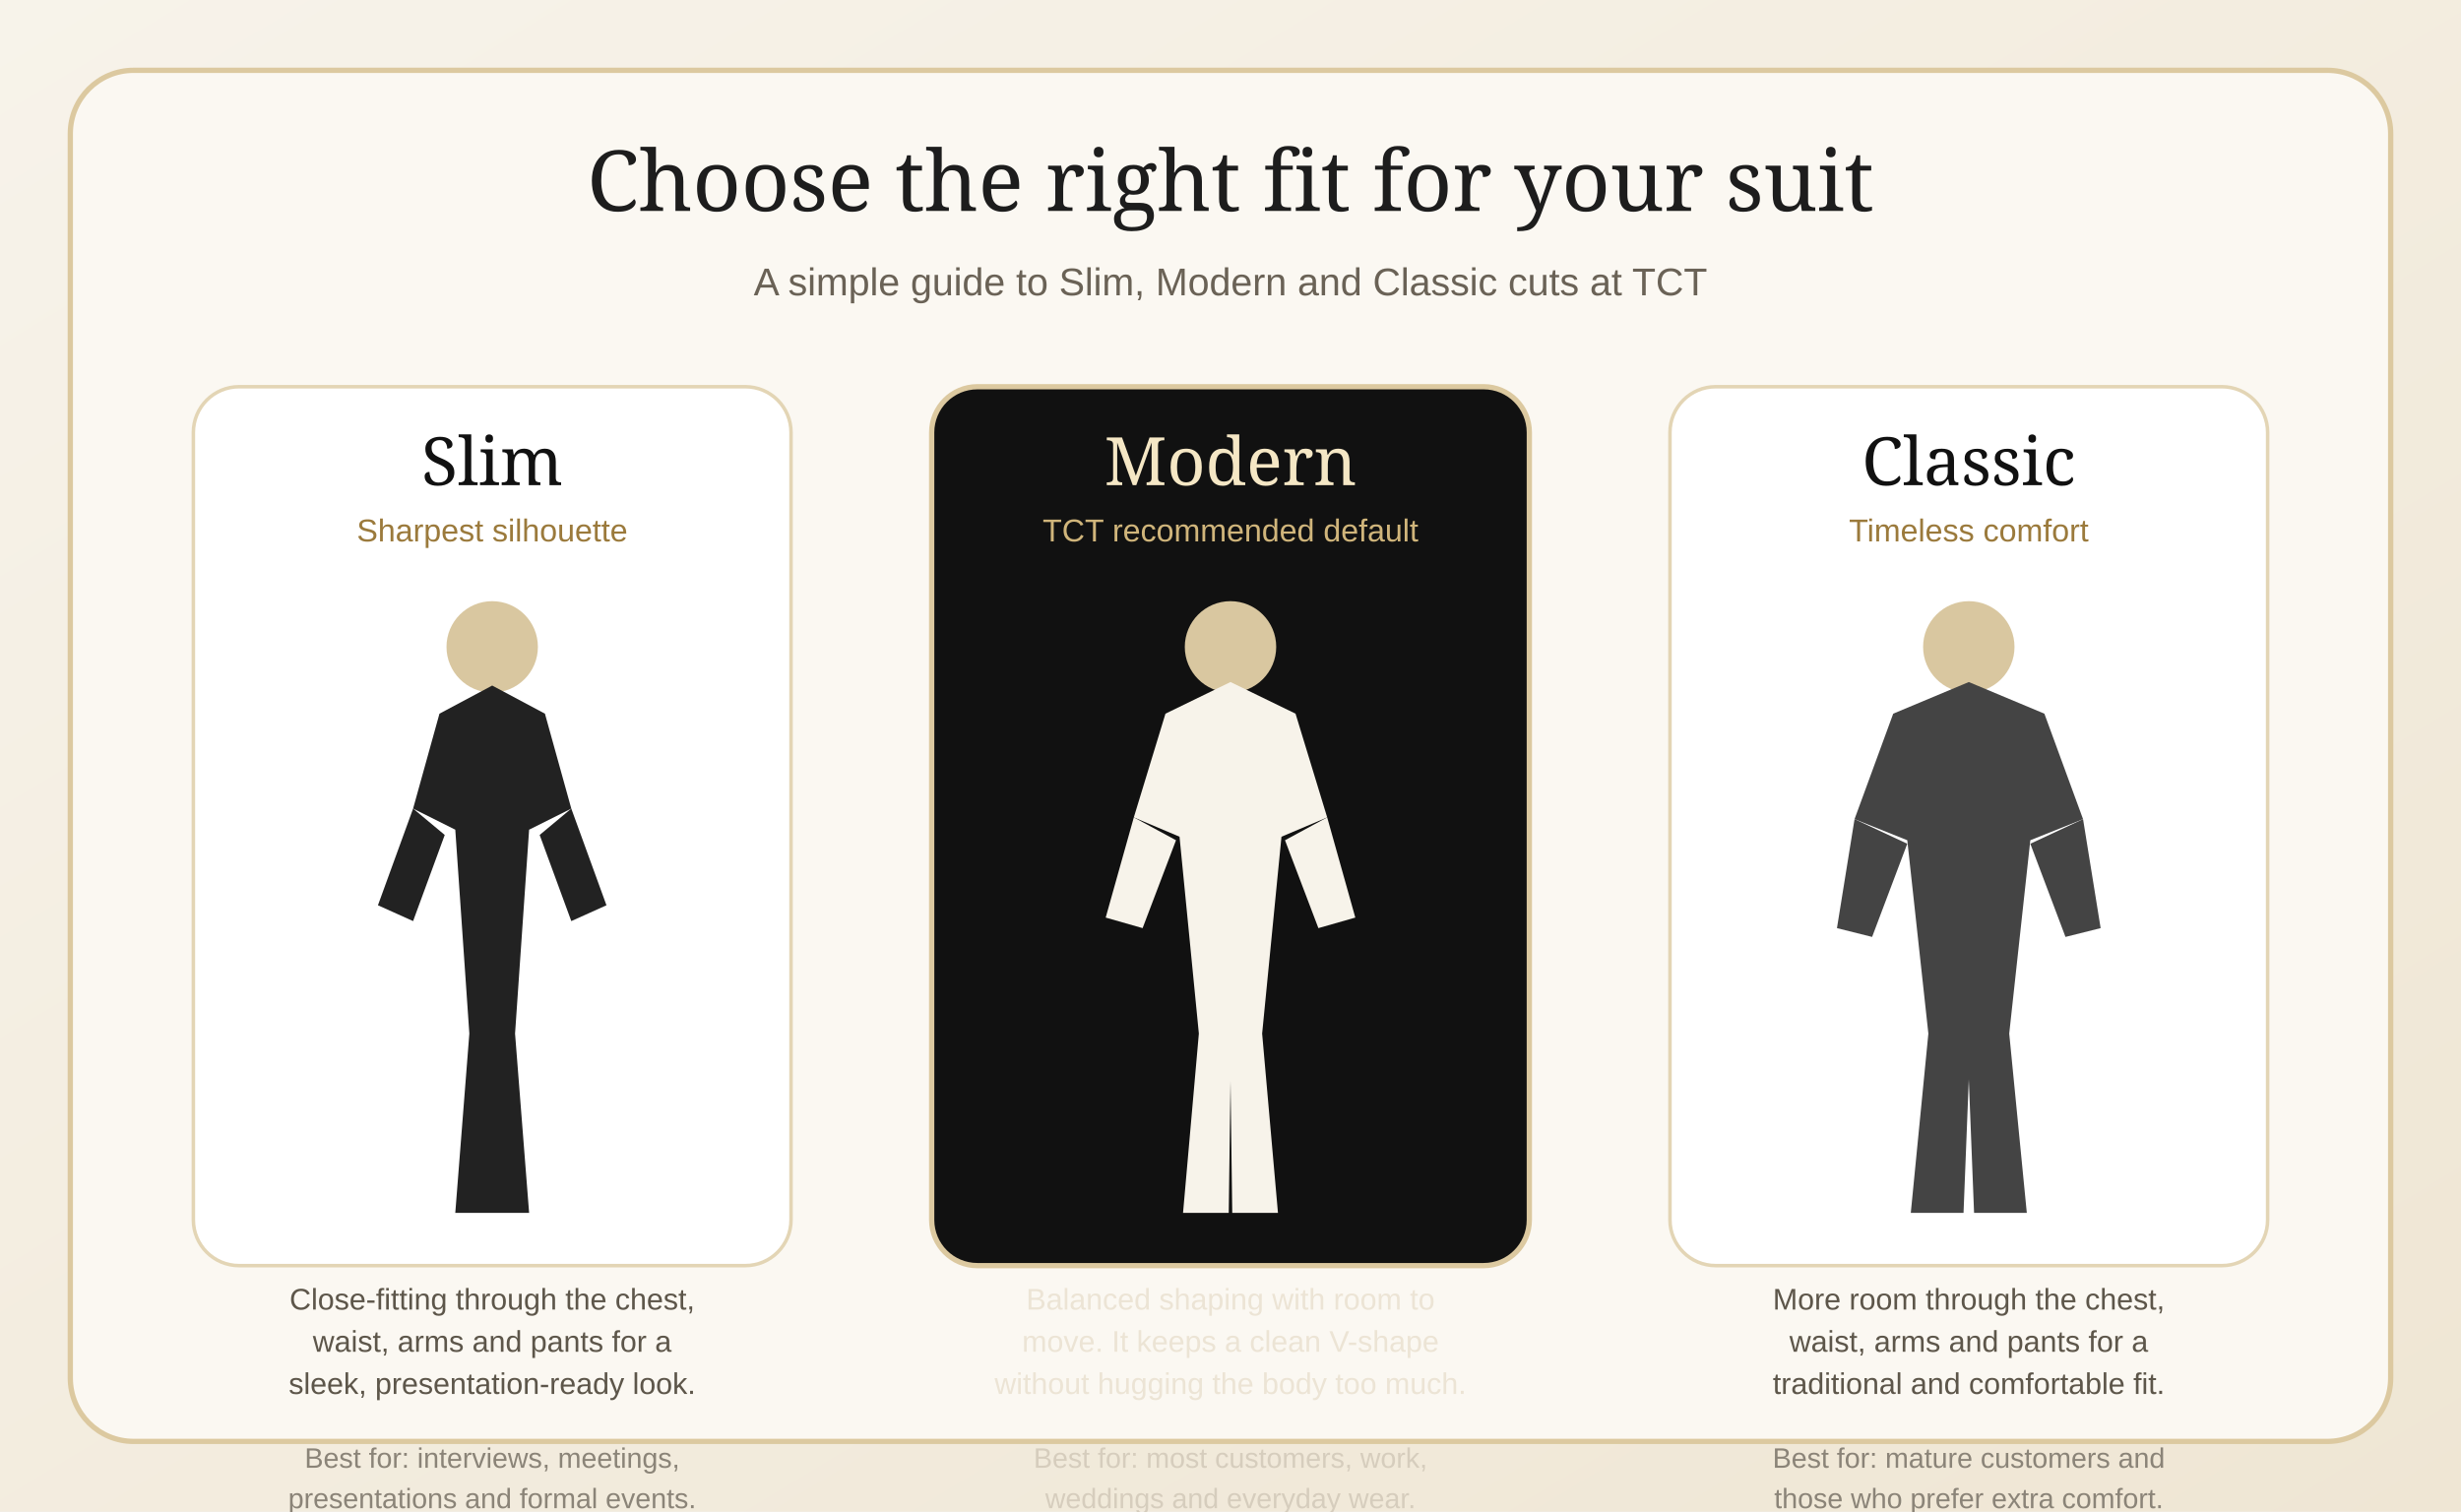
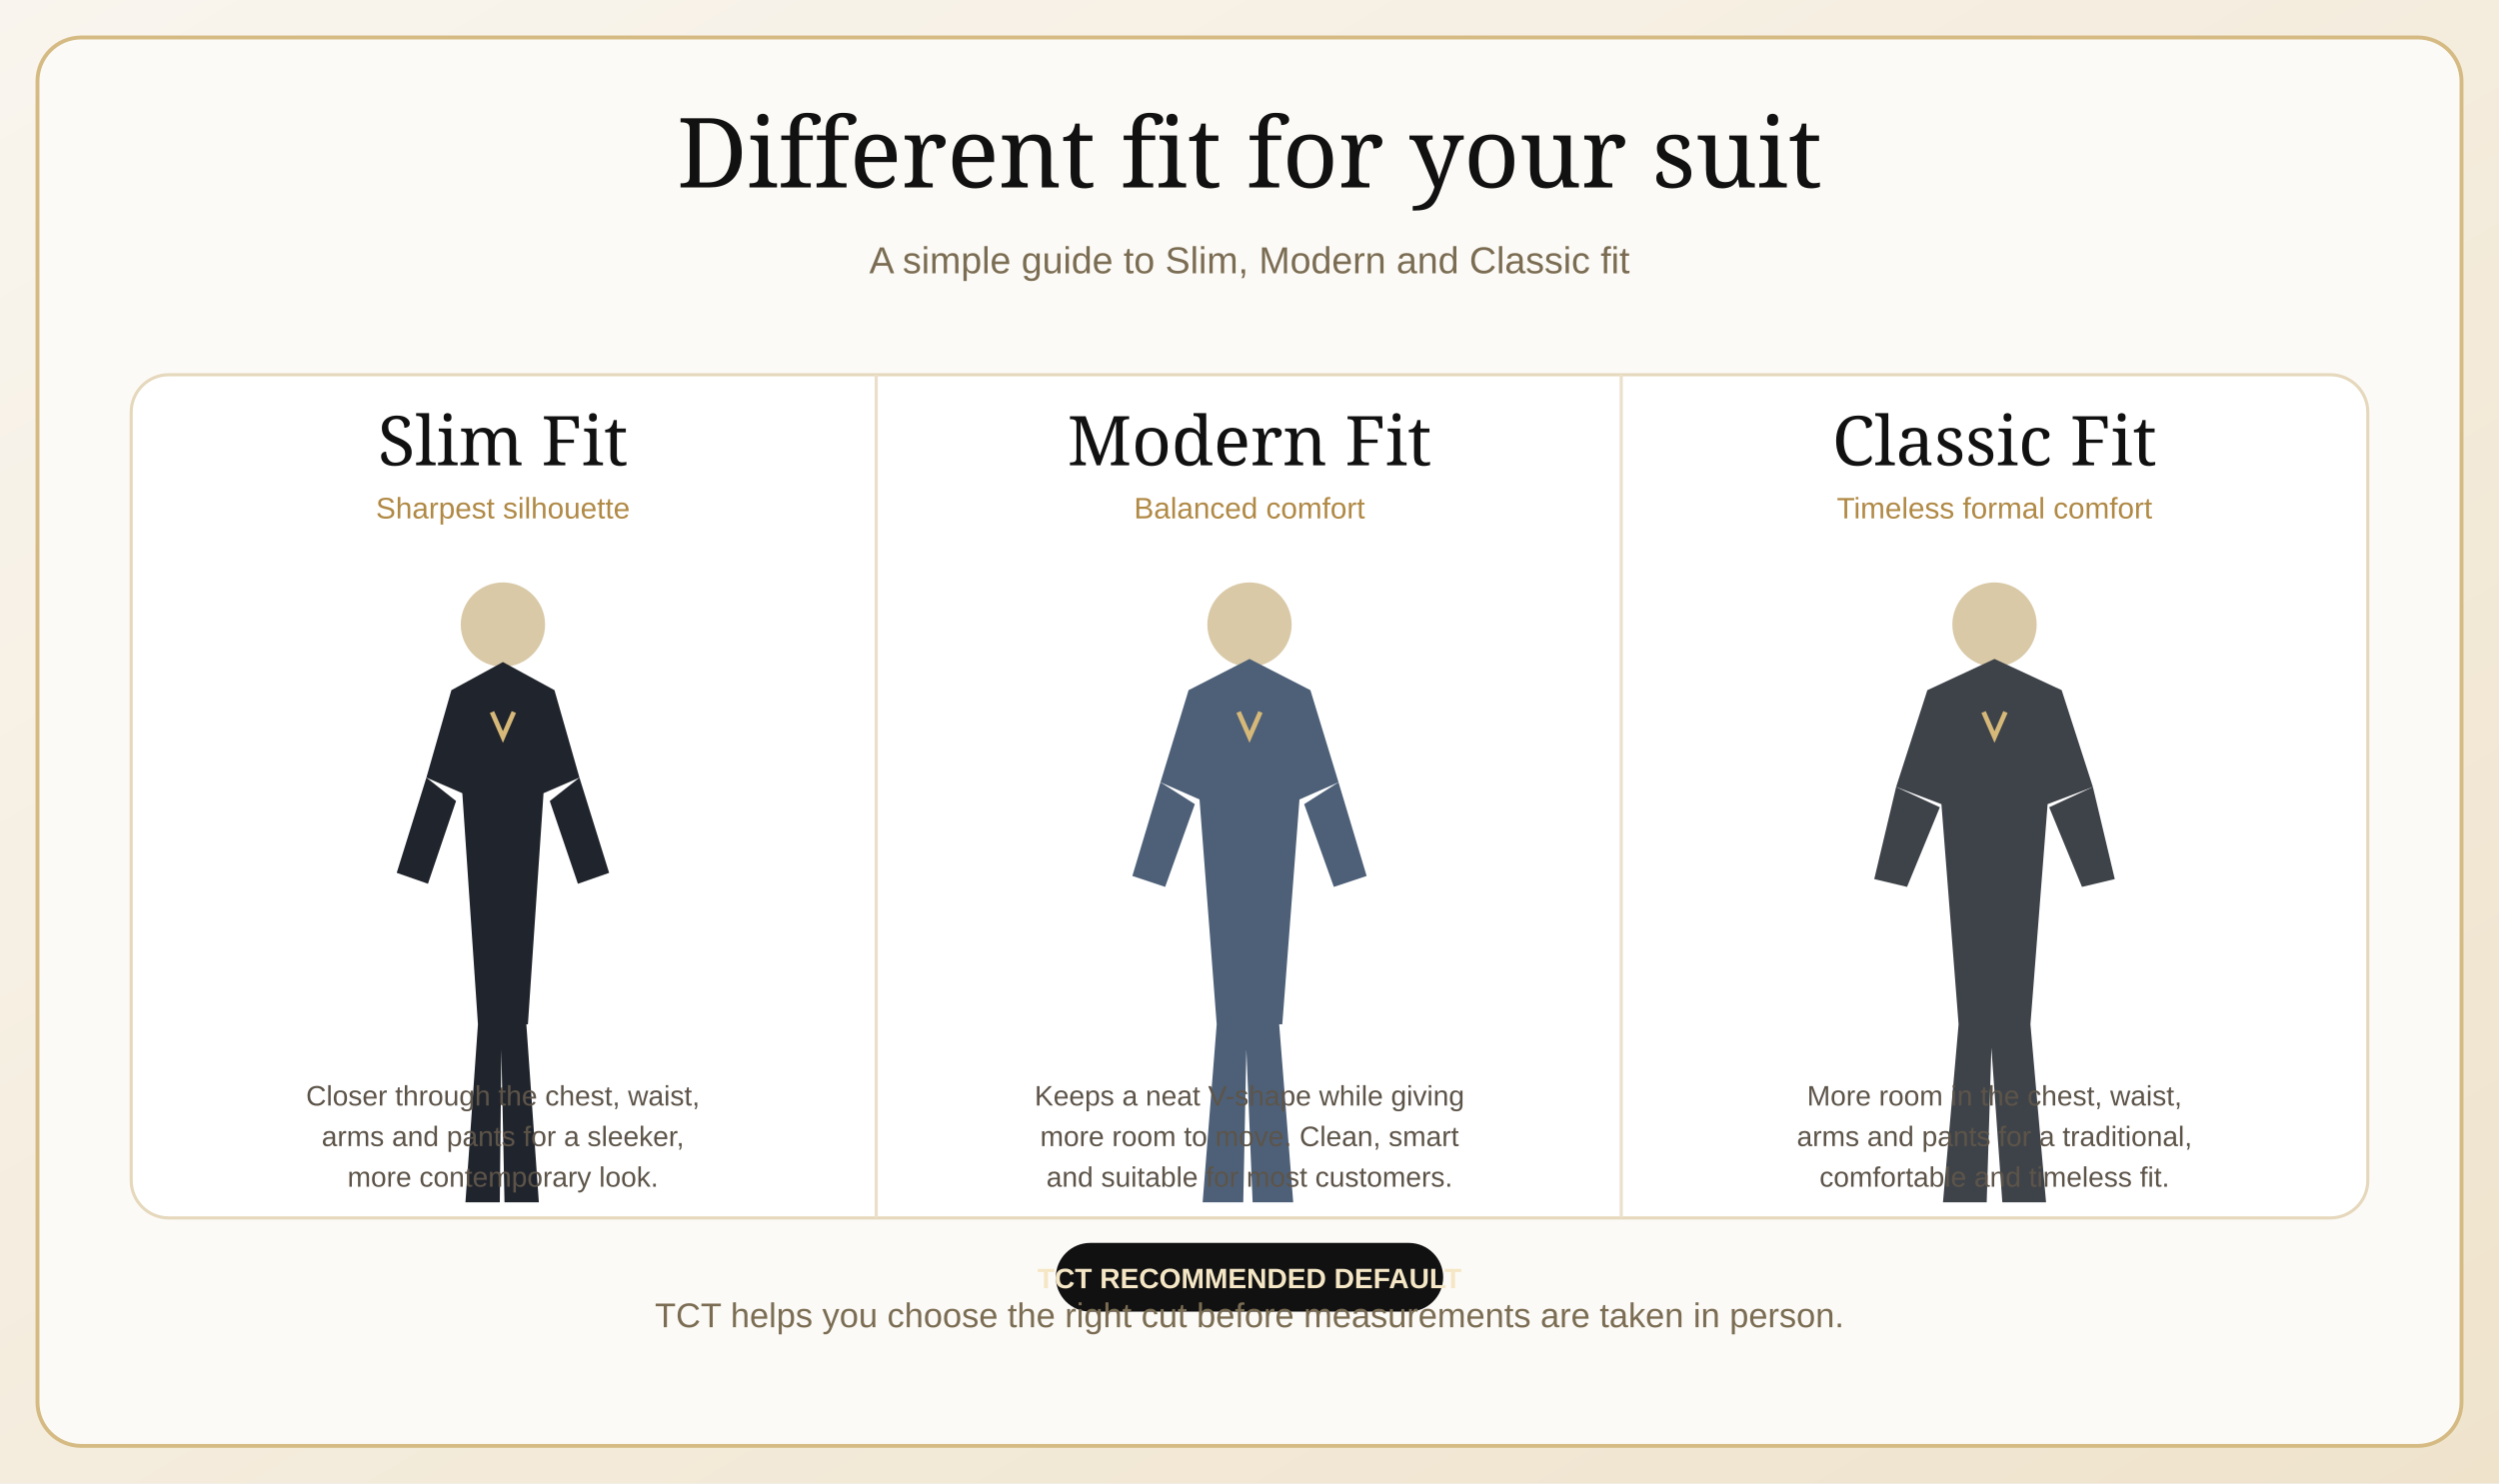
- <svg xmlns="http://www.w3.org/2000/svg" width="1400" height="860" viewBox="0 0 1400 860">
+ <svg xmlns="http://www.w3.org/2000/svg" width="1600" height="950" viewBox="0 0 1600 950">
  <defs>
    <linearGradient id="bg" x1="0" y1="0" x2="1" y2="1">
-       <stop offset="0%" stop-color="#f7f3ea" />
-       <stop offset="100%" stop-color="#efe6d4" />
+       <stop offset="0%" stop-color="#f9f5ee" />
+       <stop offset="100%" stop-color="#efe3cc" />
    </linearGradient>
  </defs>
-   <rect width="1400" height="860" fill="url(#bg)" />
-   <rect x="40" y="40" width="1320" height="780" rx="36" fill="#fbf8f2" stroke="#dcc9a0" stroke-width="3" />
-   <text x="700" y="120" text-anchor="middle" font-family="Georgia, serif" font-size="48" fill="#1d1d1d">Choose the right fit for your suit</text>
-   <text x="700" y="168" text-anchor="middle" font-family="Arial, sans-serif" font-size="22" fill="#6a6256">A simple guide to Slim, Modern and Classic cuts at TCT</text>
-   <g transform="translate(110,220)">
-     <rect x="0" y="0" width="340" height="500" rx="26" fill="#ffffff" stroke="#e3d5b5" stroke-width="2" />
-     <text x="170" y="56" text-anchor="middle" font-family="Georgia, serif" font-size="38" fill="#111">Slim</text>
-     <text x="170" y="88" text-anchor="middle" font-family="Arial, sans-serif" font-size="18" fill="#9b7a3c">Sharpest silhouette</text>
-     <g transform="translate(85,120)">
-       <circle cx="85" cy="28" r="26" fill="#d9c7a0" />
-       <path d="M55 66 L85 50 L115 66 L130 120 L106 132 L98 248 L72 248 L64 132 L40 120 Z" fill="#222" />
-       <path d="M72 248 L64 350 L86 350 L85 270 L84 350 L106 350 L98 248 Z" fill="#222" />
-       <path d="M40 120 L20 175 L40 184 L58 135 Z" fill="#222" />
-       <path d="M130 120 L150 175 L130 184 L112 135 Z" fill="#222" />
+   <rect width="1600" height="950" fill="url(#bg)" />
+   <rect x="24" y="24" width="1552" height="902" rx="28" fill="#fcfaf6" stroke="#d5bb83" stroke-width="2.5" />
+   <text x="800" y="120" text-anchor="middle" font-family="Georgia,serif" font-size="62" fill="#111">Different fit for your suit</text>
+   <text x="800" y="175" text-anchor="middle" font-family="Arial,sans-serif" font-size="24" fill="#7b6d53">A simple guide to Slim, Modern and Classic fit</text>
+   <g transform="translate(84,240)">
+     <rect x="0" y="0" width="1432" height="540" rx="24" fill="#fff" stroke="#e5d8bc" stroke-width="2" />
+     <line x1="477" y1="0" x2="477" y2="540" stroke="#eadfca" stroke-width="2" />
+     <line x1="954" y1="0" x2="954" y2="540" stroke="#eadfca" stroke-width="2" />
+     <text x="238" y="58" text-anchor="middle" font-family="Georgia,serif" font-size="44" fill="#111">Slim Fit</text>
+     <text x="238" y="92" text-anchor="middle" font-family="Arial,sans-serif" font-size="19" fill="#b08945">Sharpest silhouette</text>
+     <g transform="translate(145,132)">
+       <circle cx="93" cy="28" r="27" fill="#d9c9a7" />
+       <path d="M60 70 L93 52 L126 70 L142 126 L119 136 L109 284 L77 284 L67 136 L44 126 Z" fill="#20242c" />
+       <path d="M77 284 L69 398 L91 398 L92 300 L94 398 L116 398 L108 284 Z" fill="#20242c" />
+       <path d="M44 126 L25 187 L45 194 L63 141 Z" fill="#20242c" />
+       <path d="M142 126 L161 187 L141 194 L123 141 Z" fill="#20242c" />
+       <path d="M86 84 L93 100 L100 84" stroke="#d6b879" stroke-width="3" fill="none" />
    </g>
-     <text x="170" y="525" text-anchor="middle" font-family="Arial, sans-serif" font-size="17" fill="#5d564a">Close-fitting through the chest,</text>
-     <text x="170" y="549" text-anchor="middle" font-family="Arial, sans-serif" font-size="17" fill="#5d564a">waist, arms and pants for a</text>
-     <text x="170" y="573" text-anchor="middle" font-family="Arial, sans-serif" font-size="17" fill="#5d564a">sleek, presentation-ready look.</text>
-     <text x="170" y="615" text-anchor="middle" font-family="Arial, sans-serif" font-size="16" fill="#8b8478">Best for: interviews, meetings,</text>
-     <text x="170" y="638" text-anchor="middle" font-family="Arial, sans-serif" font-size="16" fill="#8b8478">presentations and formal events.</text>
+     <text x="238" y="468" text-anchor="middle" font-family="Arial,sans-serif" font-size="18" fill="#5d5449">Closer through the chest, waist,</text>
+     <text x="238" y="494" text-anchor="middle" font-family="Arial,sans-serif" font-size="18" fill="#5d5449">arms and pants for a sleeker,</text>
+     <text x="238" y="520" text-anchor="middle" font-family="Arial,sans-serif" font-size="18" fill="#5d5449">more contemporary look.</text>
+     <text x="716" y="58" text-anchor="middle" font-family="Georgia,serif" font-size="44" fill="#111">Modern Fit</text>
+     <text x="716" y="92" text-anchor="middle" font-family="Arial,sans-serif" font-size="19" fill="#b08945">Balanced comfort</text>
+     <g transform="translate(623,132)">
+       <circle cx="93" cy="28" r="27" fill="#d9c9a7" />
+       <path d="M54 70 L93 50 L132 70 L150 129 L125 140 L114 284 L72 284 L61 140 L36 129 Z" fill="#4d6078" />
+       <path d="M72 284 L63 398 L89 398 L91 300 L95 398 L121 398 L112 284 Z" fill="#4d6078" />
+       <path d="M36 129 L18 189 L39 196 L58 143 Z" fill="#4d6078" />
+       <path d="M150 129 L168 189 L147 196 L128 143 Z" fill="#4d6078" />
+       <path d="M86 84 L93 100 L100 84" stroke="#d6b879" stroke-width="3" fill="none" />
+     </g>
+     <text x="716" y="468" text-anchor="middle" font-family="Arial,sans-serif" font-size="18" fill="#5d5449">Keeps a neat V-shape while giving</text>
+     <text x="716" y="494" text-anchor="middle" font-family="Arial,sans-serif" font-size="18" fill="#5d5449">more room to move. Clean, smart</text>
+     <text x="716" y="520" text-anchor="middle" font-family="Arial,sans-serif" font-size="18" fill="#5d5449">and suitable for most customers.</text>
+     <rect x="592" y="556" width="248" height="44" rx="22" fill="#111" />
+     <text x="716" y="585" text-anchor="middle" font-family="Arial,sans-serif" font-size="18" font-weight="700" fill="#f5e7c5">TCT RECOMMENDED DEFAULT</text>
+     <text x="1193" y="58" text-anchor="middle" font-family="Georgia,serif" font-size="44" fill="#111">Classic Fit</text>
+     <text x="1193" y="92" text-anchor="middle" font-family="Arial,sans-serif" font-size="19" fill="#b08945">Timeless formal comfort</text>
+     <g transform="translate(1100,132)">
+       <circle cx="93" cy="28" r="27" fill="#d9c9a7" />
+       <path d="M50 70 L93 50 L136 70 L156 132 L127 143 L116 284 L70 284 L59 143 L30 132 Z" fill="#3e4349" />
+       <path d="M70 284 L60 398 L88 398 L91 299 L98 398 L126 398 L116 284 Z" fill="#3e4349" />
+       <path d="M30 132 L16 191 L37 196 L58 145 Z" fill="#3e4349" />
+       <path d="M156 132 L170 191 L149 196 L128 145 Z" fill="#3e4349" />
+       <path d="M86 84 L93 100 L100 84" stroke="#d6b879" stroke-width="3" fill="none" />
+     </g>
+     <text x="1193" y="468" text-anchor="middle" font-family="Arial,sans-serif" font-size="18" fill="#5d5449">More room in the chest, waist,</text>
+     <text x="1193" y="494" text-anchor="middle" font-family="Arial,sans-serif" font-size="18" fill="#5d5449">arms and pants for a traditional,</text>
+     <text x="1193" y="520" text-anchor="middle" font-family="Arial,sans-serif" font-size="18" fill="#5d5449">comfortable and timeless fit.</text>
  </g>
-   <g transform="translate(530,220)">
-     <rect x="0" y="0" width="340" height="500" rx="26" fill="#111111" stroke="#dcc9a0" stroke-width="3" />
-     <text x="170" y="56" text-anchor="middle" font-family="Georgia, serif" font-size="38" fill="#f5e7c5">Modern</text>
-     <text x="170" y="88" text-anchor="middle" font-family="Arial, sans-serif" font-size="18" fill="#d0b57b">TCT recommended default</text>
-     <g transform="translate(85,120)">
-       <circle cx="85" cy="28" r="26" fill="#d9c7a0" />
-       <path d="M48 66 L85 48 L122 66 L140 125 L114 136 L103 248 L67 248 L56 136 L30 125 Z" fill="#f7f3ea" />
-       <path d="M67 248 L58 350 L84 350 L85 275 L86 350 L112 350 L103 248 Z" fill="#f7f3ea" />
-       <path d="M30 125 L14 182 L35 188 L54 138 Z" fill="#f7f3ea" />
-       <path d="M140 125 L156 182 L135 188 L116 138 Z" fill="#f7f3ea" />
-     </g>
-     <text x="170" y="525" text-anchor="middle" font-family="Arial, sans-serif" font-size="17" fill="#ece4d5">Balanced shaping with room to</text>
-     <text x="170" y="549" text-anchor="middle" font-family="Arial, sans-serif" font-size="17" fill="#ece4d5">move. It keeps a clean V-shape</text>
-     <text x="170" y="573" text-anchor="middle" font-family="Arial, sans-serif" font-size="17" fill="#ece4d5">without hugging the body too much.</text>
-     <text x="170" y="615" text-anchor="middle" font-family="Arial, sans-serif" font-size="16" fill="#d6cdbd">Best for: most customers, work,</text>
-     <text x="170" y="638" text-anchor="middle" font-family="Arial, sans-serif" font-size="16" fill="#d6cdbd">weddings and everyday wear.</text>
-   </g>
-   <g transform="translate(950,220)">
-     <rect x="0" y="0" width="340" height="500" rx="26" fill="#ffffff" stroke="#e3d5b5" stroke-width="2" />
-     <text x="170" y="56" text-anchor="middle" font-family="Georgia, serif" font-size="38" fill="#111">Classic</text>
-     <text x="170" y="88" text-anchor="middle" font-family="Arial, sans-serif" font-size="18" fill="#9b7a3c">Timeless comfort</text>
-     <g transform="translate(85,120)">
-       <circle cx="85" cy="28" r="26" fill="#d9c7a0" />
-       <path d="M42 66 L85 48 L128 66 L150 126 L120 138 L108 248 L62 248 L50 138 L20 126 Z" fill="#444" />
-       <path d="M62 248 L52 350 L82 350 L85 274 L88 350 L118 350 L108 248 Z" fill="#444" />
-       <path d="M20 126 L10 188 L30 193 L50 140 Z" fill="#444" />
-       <path d="M150 126 L160 188 L140 193 L120 140 Z" fill="#444" />
-     </g>
-     <text x="170" y="525" text-anchor="middle" font-family="Arial, sans-serif" font-size="17" fill="#5d564a">More room through the chest,</text>
-     <text x="170" y="549" text-anchor="middle" font-family="Arial, sans-serif" font-size="17" fill="#5d564a">waist, arms and pants for a</text>
-     <text x="170" y="573" text-anchor="middle" font-family="Arial, sans-serif" font-size="17" fill="#5d564a">traditional and comfortable fit.</text>
-     <text x="170" y="615" text-anchor="middle" font-family="Arial, sans-serif" font-size="16" fill="#8b8478">Best for: mature customers and</text>
-     <text x="170" y="638" text-anchor="middle" font-family="Arial, sans-serif" font-size="16" fill="#8b8478">those who prefer extra comfort.</text>
-   </g>
+   <text x="800" y="850" text-anchor="middle" font-family="Arial,sans-serif" font-size="22" fill="#7b6d53">TCT helps you choose the right cut before measurements are taken in person.</text>
</svg>
